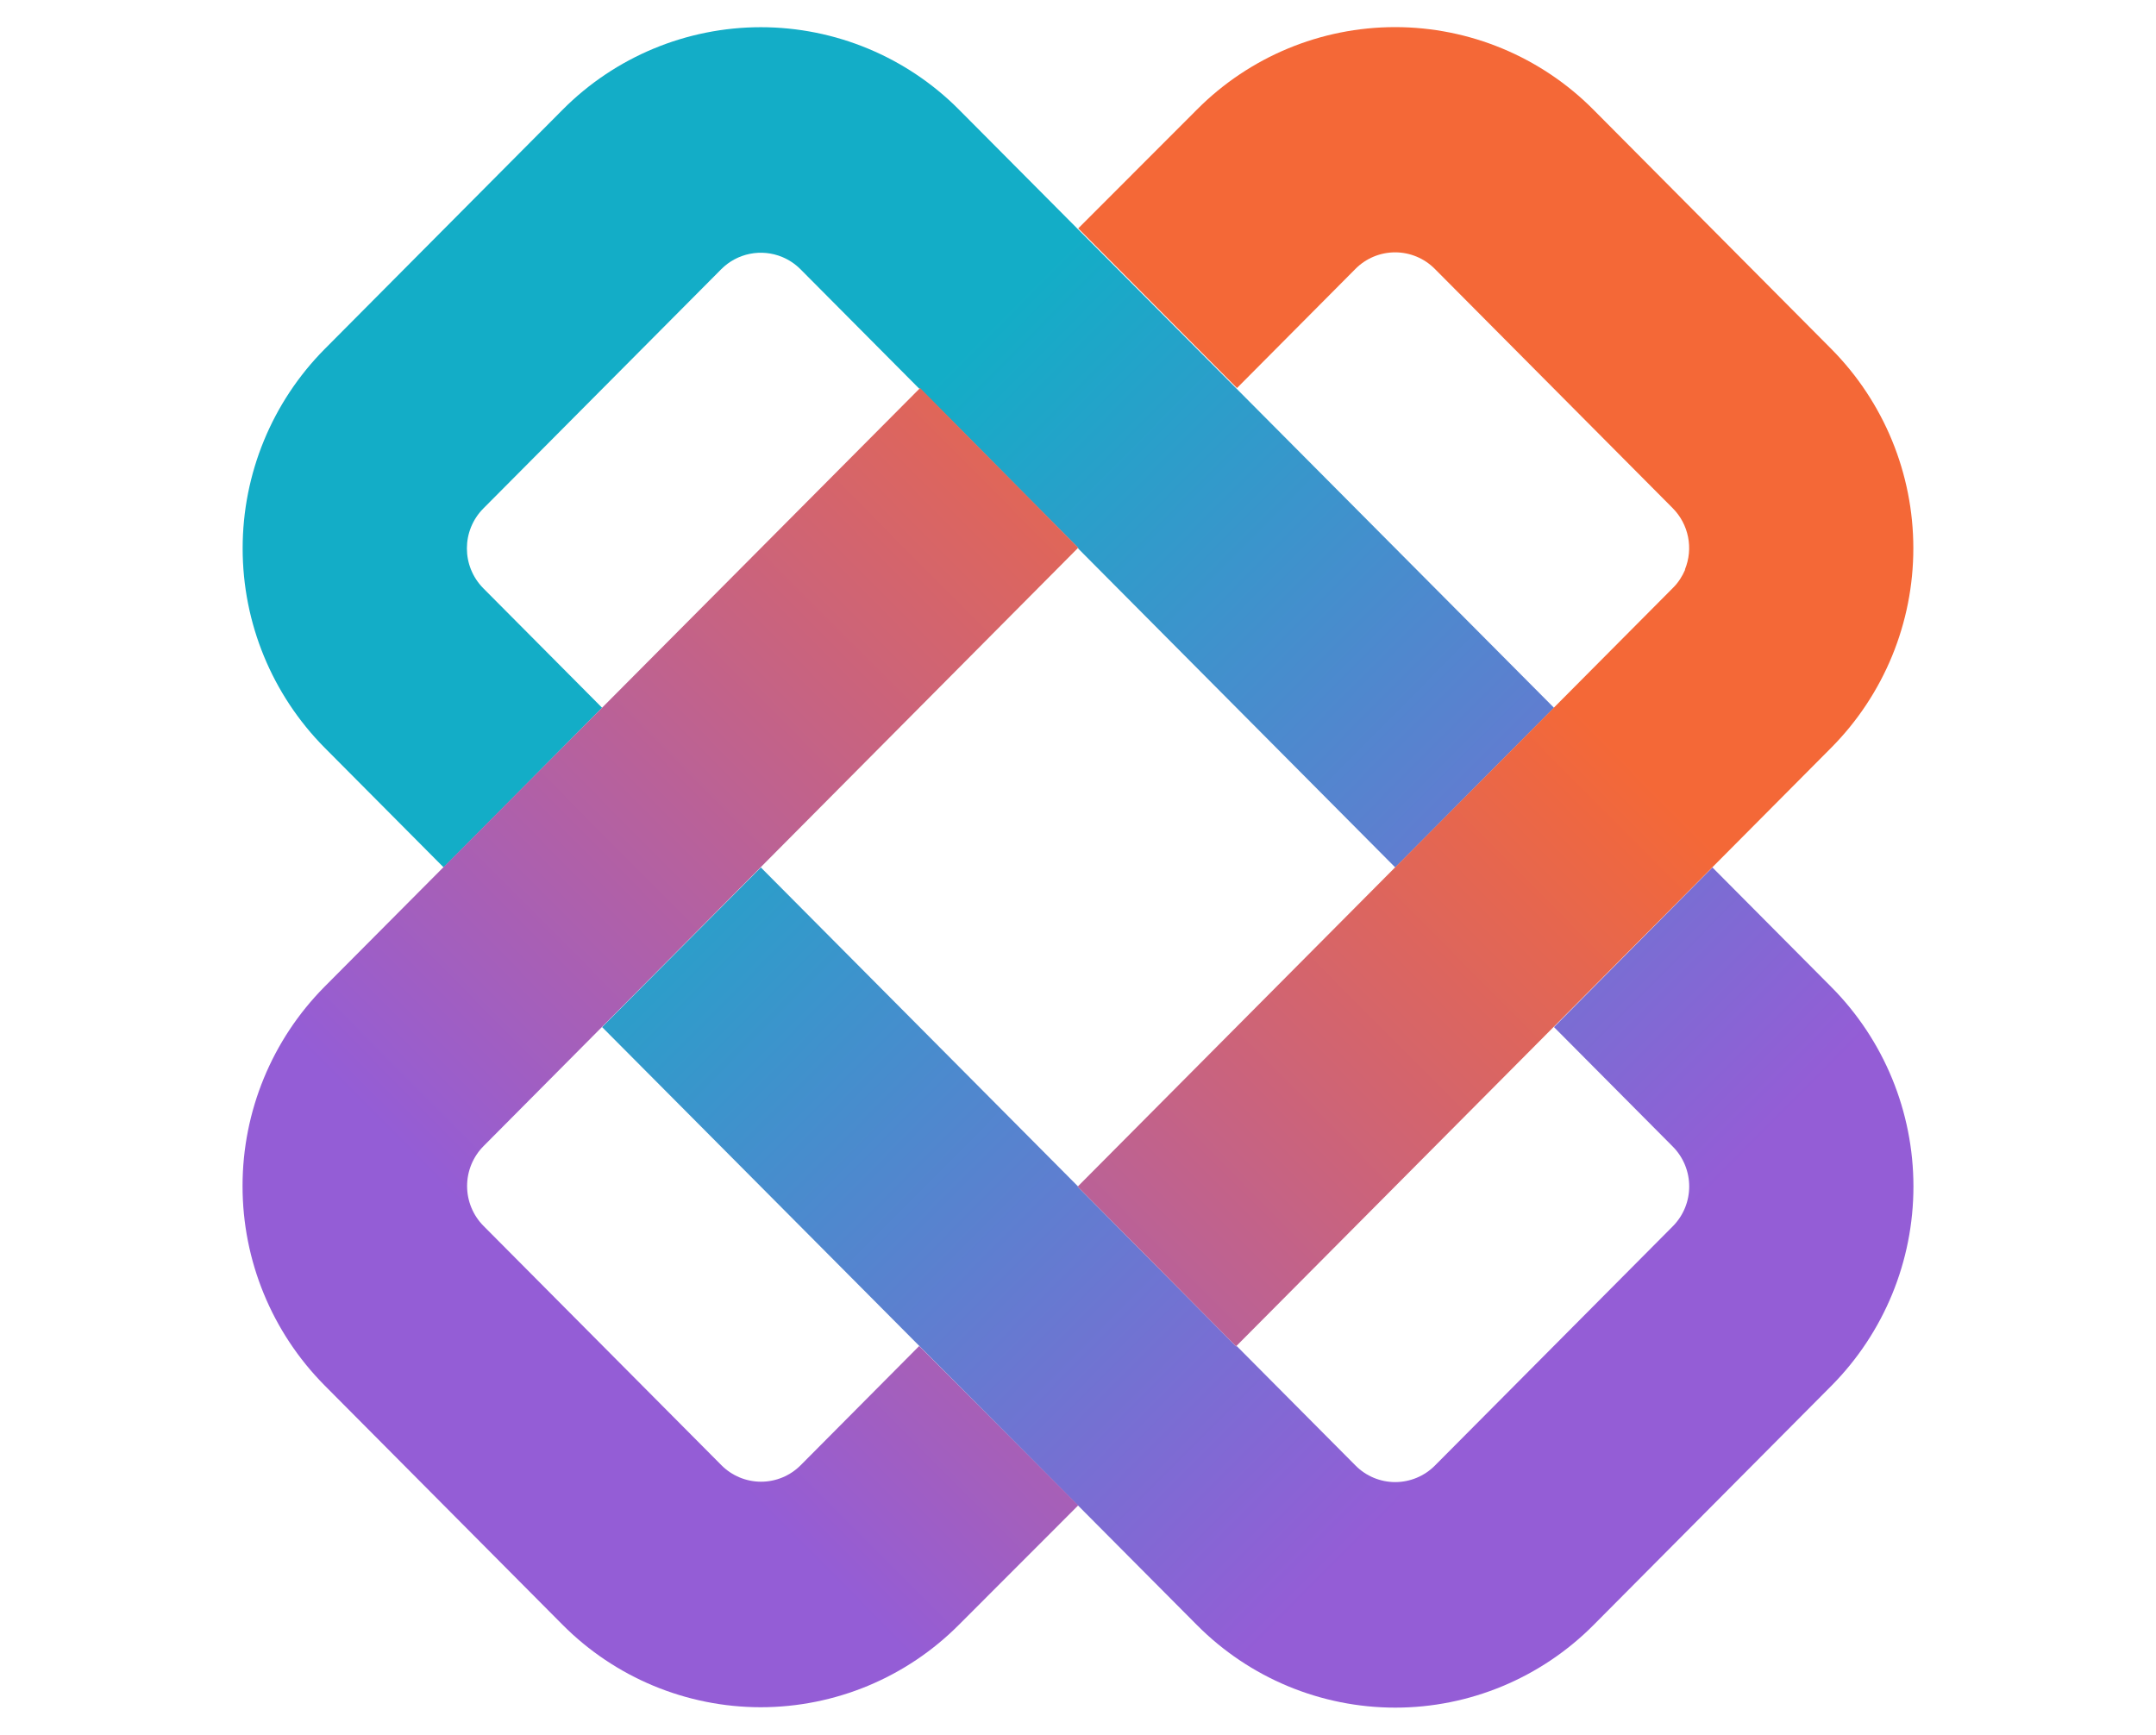
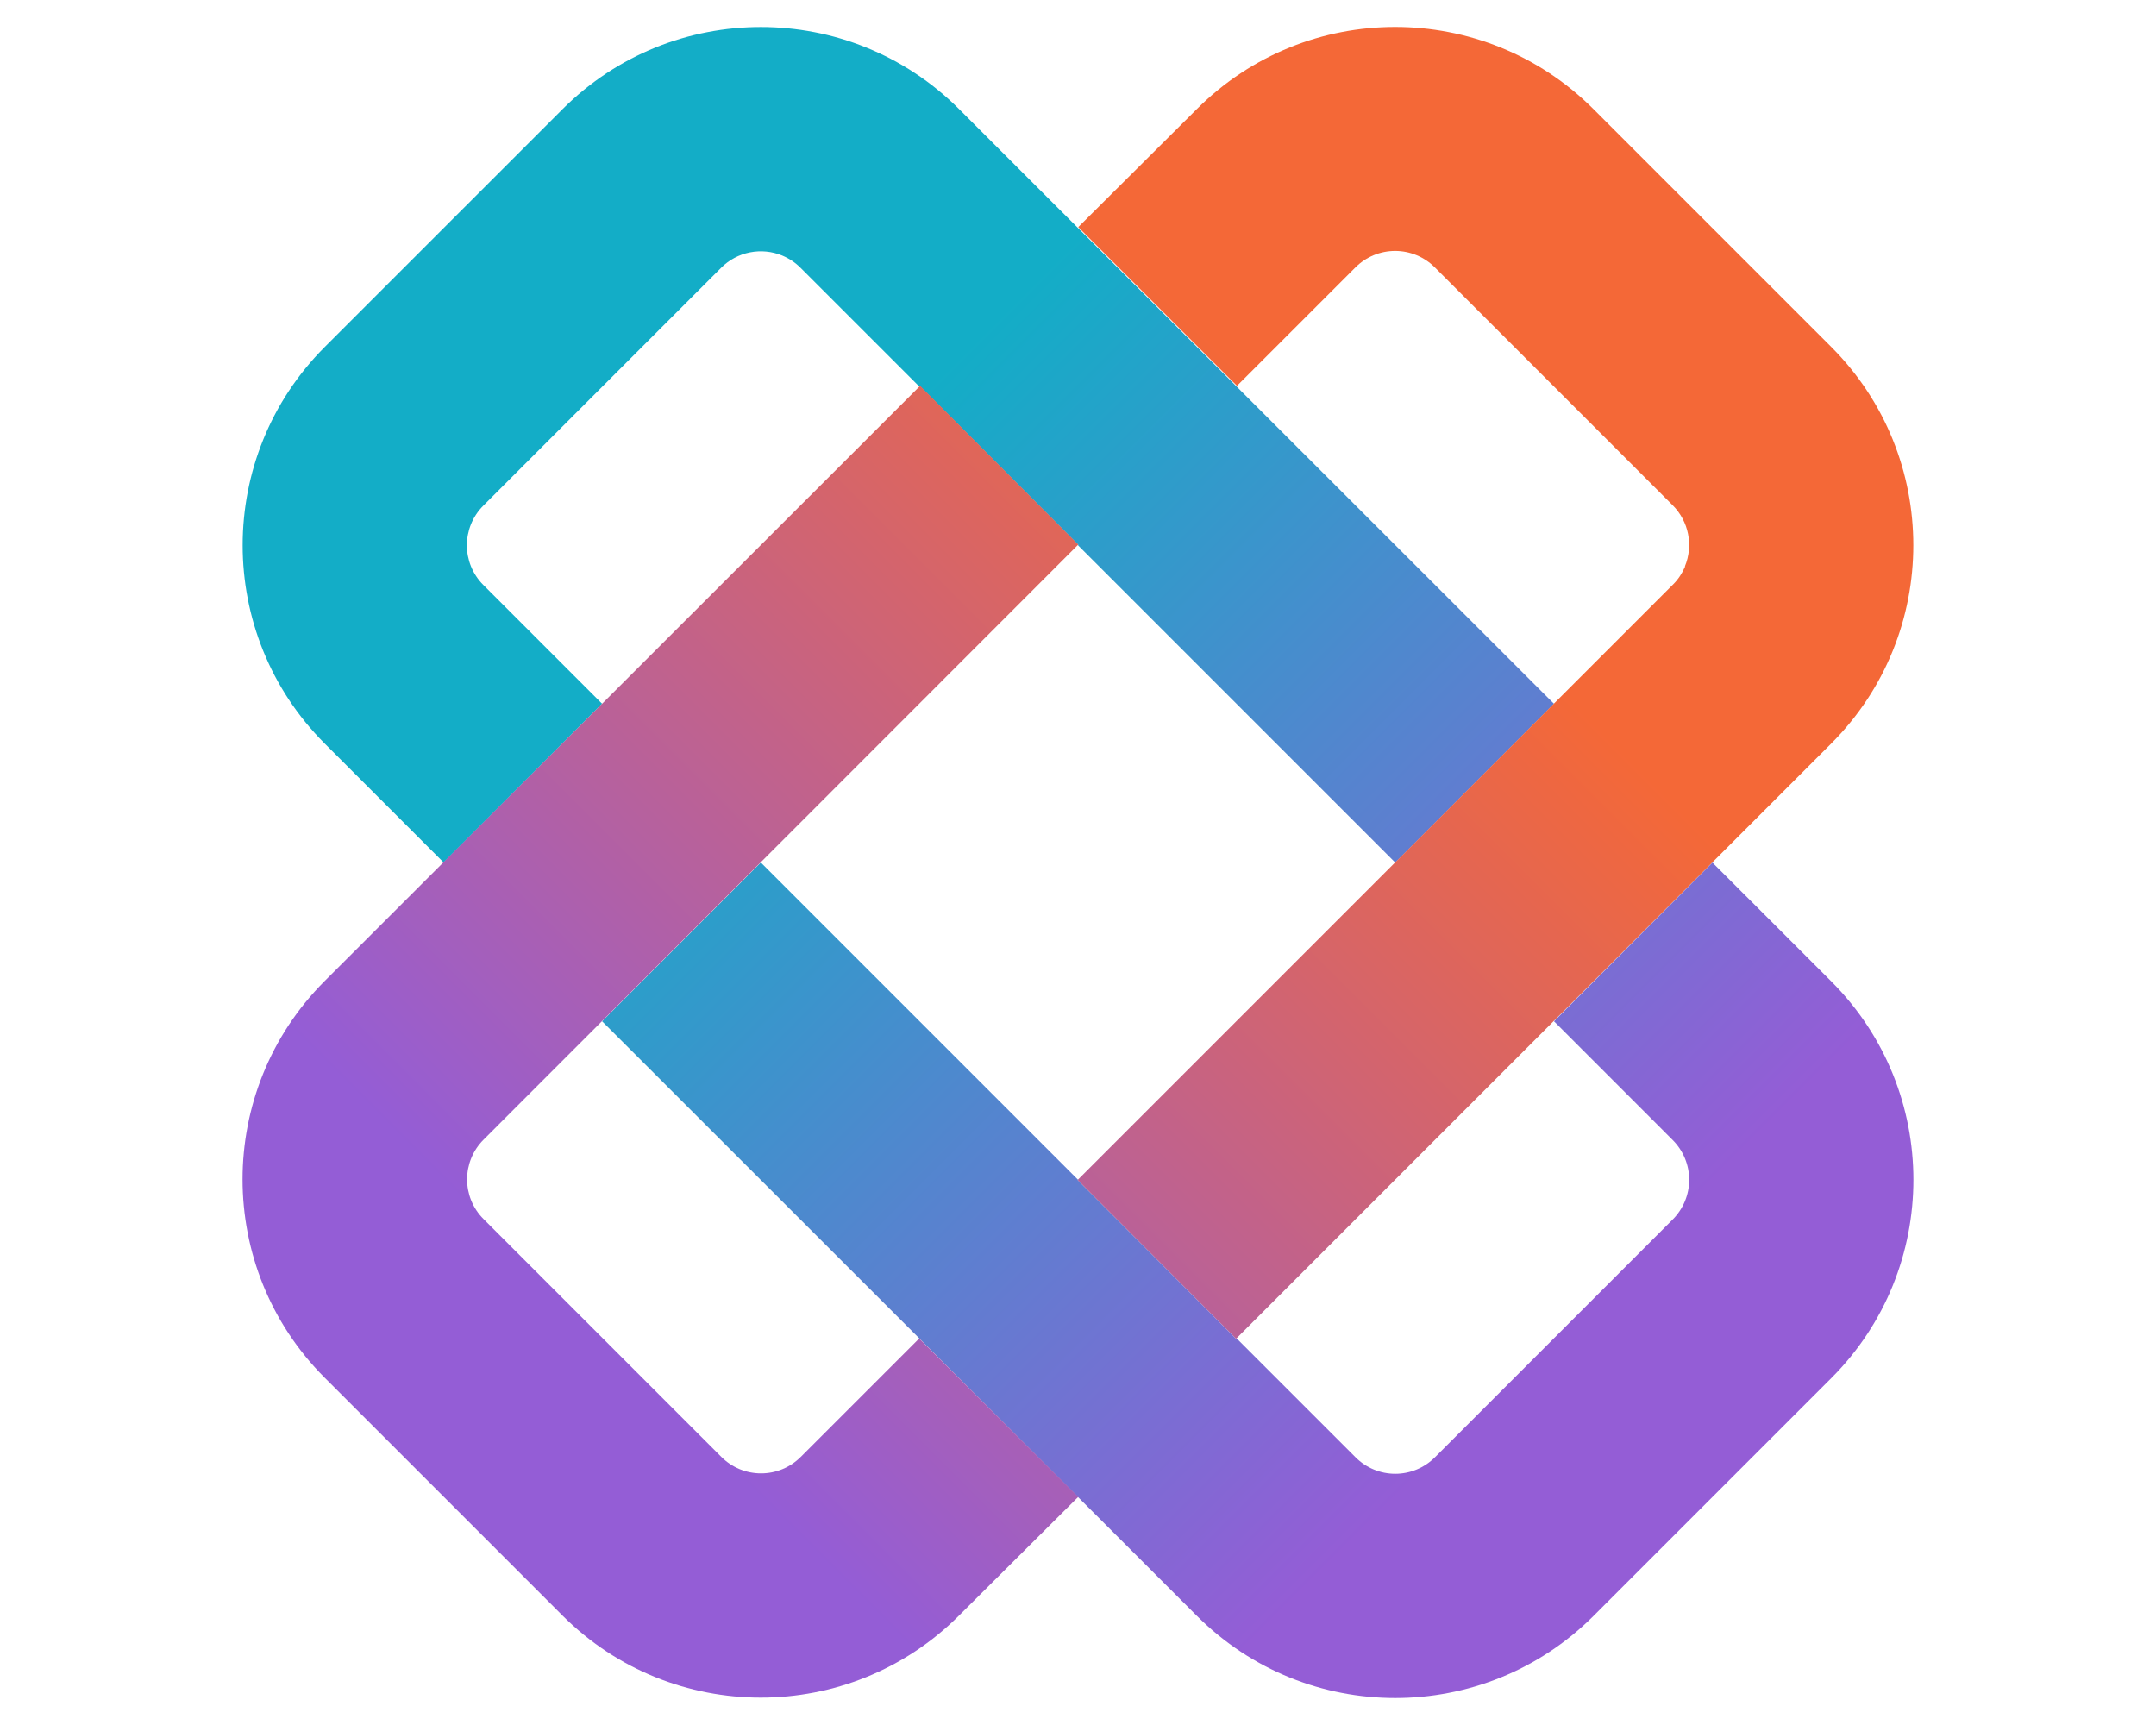
- <svg xmlns="http://www.w3.org/2000/svg" width="256" height="206" fill="none">
-   <path d="M92.892 30.524a6.66 6.66 0 0 1 2.162 1.454l14.102 14.184.07-.036 18.814 18.96-.035.035 37.662 37.884 18.85-18.96-70.649-71.027A33.207 33.207 0 0 0 90.342 3.23a33.207 33.207 0 0 0-23.526 9.788l-28.274 28.44a33.6 33.6 0 0 0-9.73 23.663 33.6 33.6 0 0 0 9.73 23.664l14.137 14.22 18.814-18.96L57.39 69.861a6.733 6.733 0 0 1 0-9.48L85.63 31.978a6.628 6.628 0 0 1 7.263-1.454z" fill="url(#paint0_linear)" />
-   <path d="M160.955 174.032l-14.101-14.184-.071.035-18.814-18.959.036-.036-37.663-37.883-18.85 18.959 70.65 71.027a33.202 33.202 0 0 0 23.526 9.788c8.821 0 17.282-3.52 23.525-9.788l28.274-28.439a33.6 33.6 0 0 0 9.731-23.664c0-8.873-3.5-17.383-9.731-23.664l-14.137-14.219-18.813 18.959 14.101 14.184a6.724 6.724 0 0 1 0 9.48l-28.238 28.404a6.655 6.655 0 0 1-4.712 1.964 6.63 6.63 0 0 1-4.713-1.964z" fill="url(#paint1_linear)" />
-   <path fill-rule="evenodd" clip-rule="evenodd" d="M200.095 67.64c-.355.82-.815 1.532-1.418 2.138l-70.719 71.134 18.813 18.96 70.685-71.099a33.6 33.6 0 0 0 9.73-23.663 33.6 33.6 0 0 0-9.73-23.664l-28.274-28.44a33.207 33.207 0 0 0-23.526-9.787 33.207 33.207 0 0 0-23.526 9.787L128.029 27.12l18.849 18.96 14.066-14.149a6.632 6.632 0 0 1 9.424 0l28.239 28.404a6.721 6.721 0 0 1 1.452 7.306h.036zM95.078 173.985l14.066-14.149 18.885 18.924-14.173 14.184a33.205 33.205 0 0 1-23.526 9.788 33.205 33.205 0 0 1-23.526-9.788l-28.273-28.439a33.6 33.6 0 0 1-9.731-23.664 33.6 33.6 0 0 1 9.73-23.664l70.72-71.098 18.779 18.96L57.415 136.1a6.7 6.7 0 0 0-1.445 2.174 6.74 6.74 0 0 0 0 5.131 6.694 6.694 0 0 0 1.445 2.175l28.238 28.404a6.63 6.63 0 0 0 9.425 0z" fill="url(#paint2_linear)" />
+ <svg xmlns="http://www.w3.org/2000/svg" width="160" height="128" fill="none">
+   <path d="M58.058 18.966c.505.21.964.517 1.35.904l8.814 8.813.044-.022 11.76 11.78-.023.023 23.539 23.539 11.781-11.78L71.167 8.088a20.815 20.815 0 0 0-29.407 0l-17.671 17.67a20.815 20.815 0 0 0 0 29.408l8.835 8.836 11.759-11.78-8.813-8.814a4.163 4.163 0 0 1 0-5.89l17.649-17.65a4.161 4.161 0 0 1 4.539-.903z" fill="url(#paint0_linear)" />
+   <path d="M100.597 108.136l-8.813-8.813-.045.022-11.758-11.78.022-.023-23.54-23.54-11.78 11.782 44.155 44.133a20.818 20.818 0 0 0 29.408 0l17.671-17.671a20.819 20.819 0 0 0 0-29.408l-8.836-8.835-11.758 11.78 8.813 8.814a4.174 4.174 0 0 1 1.221 2.945 4.172 4.172 0 0 1-1.221 2.945l-17.649 17.649a4.16 4.16 0 0 1-5.89 0z" fill="url(#paint1_linear)" />
+   <path fill-rule="evenodd" clip-rule="evenodd" d="M125.059 42.029c-.221.509-.509.952-.886 1.328l-44.2 44.2 11.76 11.78L135.91 55.16a20.817 20.817 0 0 0 0-29.407L118.239 8.082a20.818 20.818 0 0 0-29.408 0l-8.813 8.769 11.78 11.78 8.792-8.79a4.16 4.16 0 0 1 5.89 0l17.649 17.648a4.16 4.16 0 0 1 .908 4.54h.022zm-65.635 66.078l8.791-8.791 11.803 11.758-8.858 8.814a20.817 20.817 0 0 1-29.407 0l-17.671-17.672a20.813 20.813 0 0 1 0-29.407l44.2-44.178 11.736 11.781-44.133 44.156a4.163 4.163 0 0 0 0 5.89l17.648 17.649a4.156 4.156 0 0 0 2.946 1.221 4.154 4.154 0 0 0 2.945-1.221z" fill="url(#paint2_linear)" />
  <defs>
-     <linearGradient id="paint0_linear" x1="76.63" y1="79.84" x2="171.07" y2="173.73" gradientUnits="userSpaceOnUse">
+     <linearGradient id="paint0_linear" x1="47.894" y1="49.609" x2="106.576" y2="108.291" gradientUnits="userSpaceOnUse">
      <stop stop-color="#13ADC7" />
      <stop offset="1" stop-color="#945DD6" />
    </linearGradient>
-     <linearGradient id="paint1_linear" x1="76.63" y1="79.84" x2="171.07" y2="173.73" gradientUnits="userSpaceOnUse">
+     <linearGradient id="paint1_linear" x1="47.894" y1="49.609" x2="106.576" y2="108.291" gradientUnits="userSpaceOnUse">
      <stop stop-color="#13ADC7" />
      <stop offset="1" stop-color="#945DD6" />
    </linearGradient>
-     <linearGradient id="paint2_linear" x1="165.183" y1="62.022" x2="68.987" y2="157.658" gradientUnits="userSpaceOnUse">
+     <linearGradient id="paint2_linear" x1="103.239" y1="38.538" x2="43.466" y2="98.311" gradientUnits="userSpaceOnUse">
      <stop stop-color="#F46837" />
      <stop offset="1" stop-color="#945DD6" />
    </linearGradient>
  </defs>
</svg>
